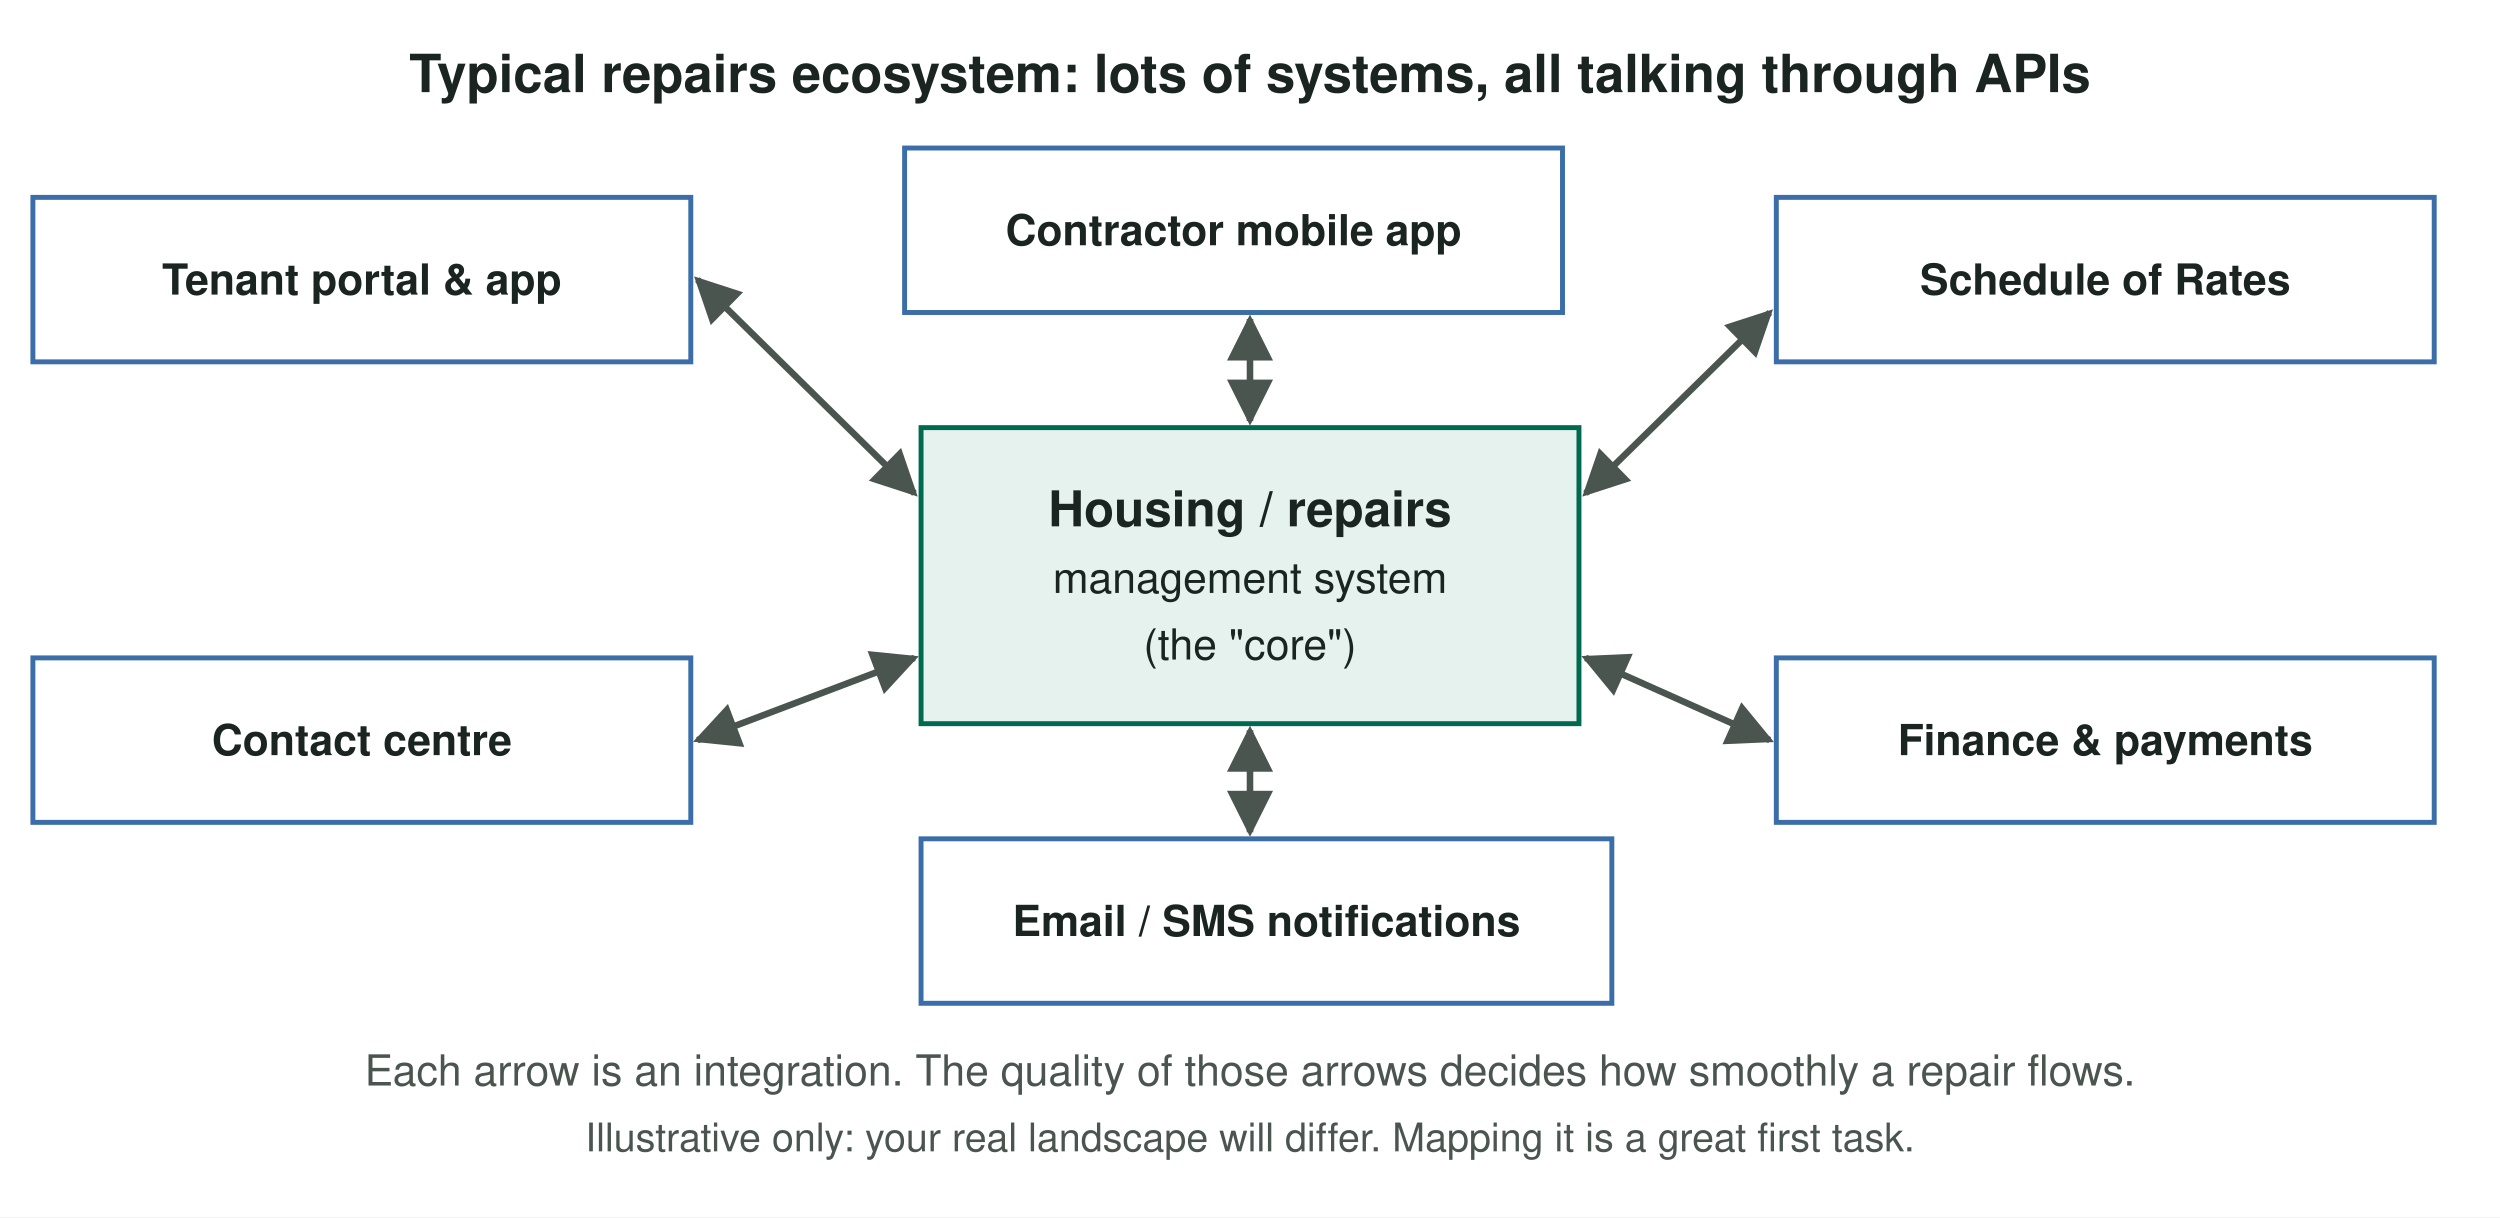
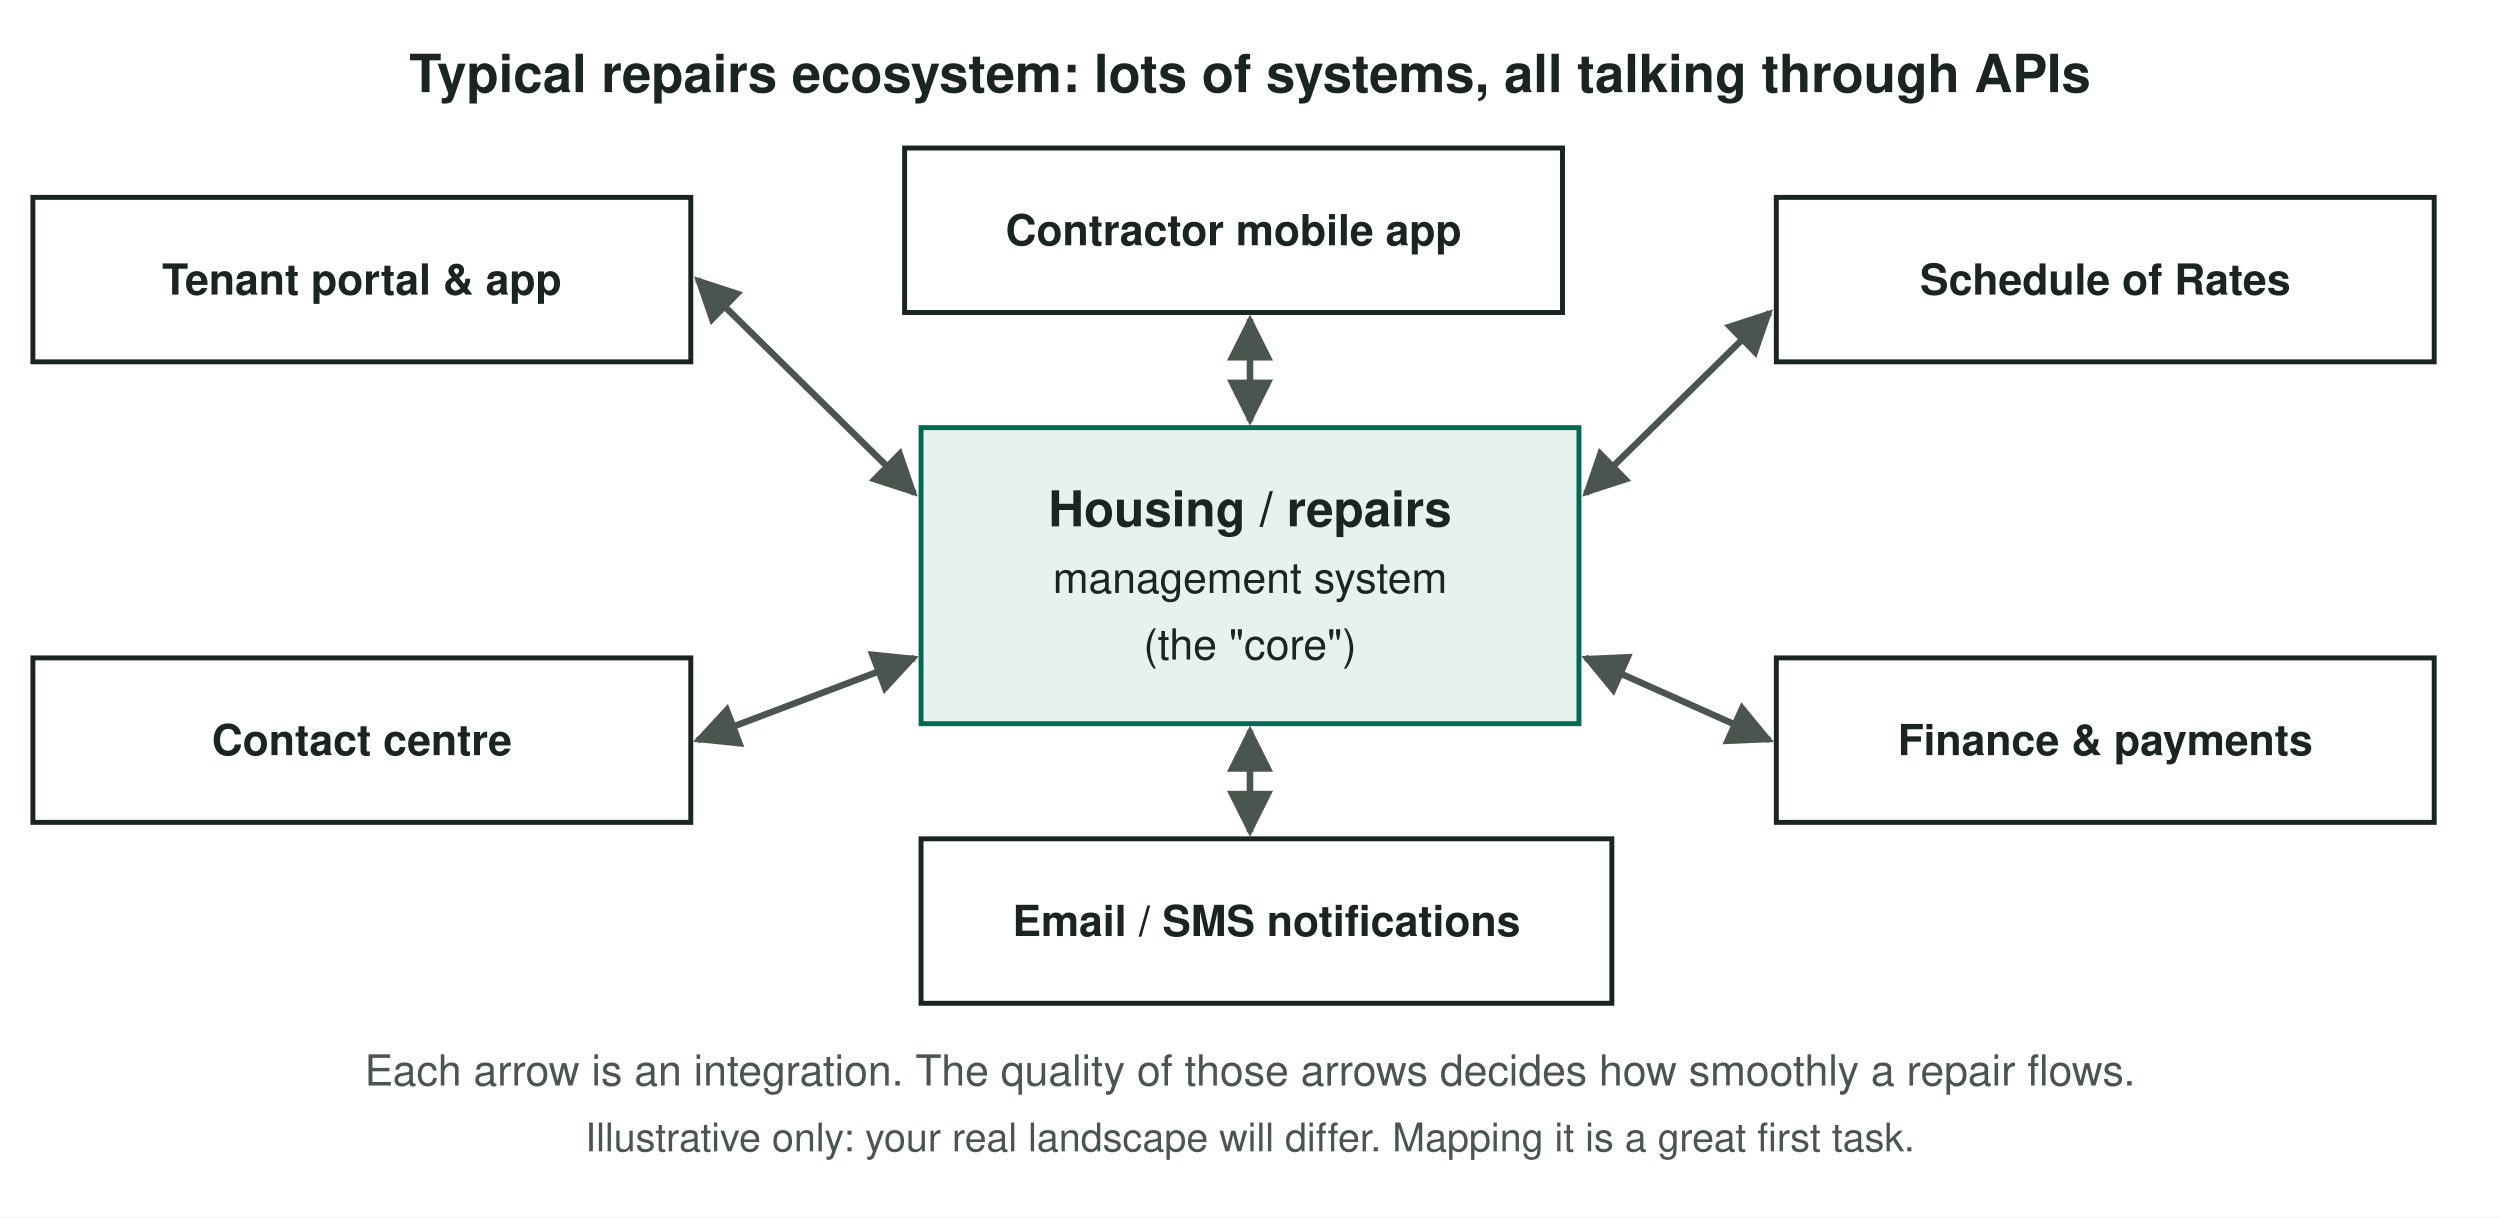
<svg xmlns="http://www.w3.org/2000/svg" viewBox="0 0 760 370" role="img" aria-label="Repairs systems connected through APIs" font-family="-apple-system,BlinkMacSystemFont,Segoe UI,Helvetica,Arial,sans-serif">
  <defs>
    <marker id="a" viewBox="0 0 10 10" refX="9" refY="5" markerWidth="7" markerHeight="7" orient="auto-start-reverse">
      <path d="M0 0L10 5L0 10z" fill="#4a5550" />
    </marker>
  </defs>
  <rect width="760" height="370" fill="#fff" />
  <text x="380" y="28" text-anchor="middle" font-size="16" font-weight="700" fill="#1a2420">Typical repairs ecosystem: lots of systems, all talking through APIs</text>
  <rect x="280" y="130" width="200" height="90" rx="0" fill="#e6f2ee" stroke="#006A51" stroke-width="1.5" />
  <text x="380.0" y="160.0" text-anchor="middle" font-size="15" font-weight="700" fill="#1a2420">Housing / repairs</text>
  <text x="380.0" y="180.25" text-anchor="middle" font-size="13" font-weight="400" fill="#1a2420">management system</text>
  <text x="380.0" y="200.5" text-anchor="middle" font-size="13" font-weight="400" fill="#1a2420">(the "core")</text>
-   <rect x="10" y="60" width="200" height="50" rx="0" fill="#fff" stroke="#3b6ea8" stroke-width="1.5" />
+   <rect x="10" y="60" width="200" height="50" rx="0" fill="#fff" stroke="#1a2420" stroke-width="1.5" />
  <text x="110.0" y="89.55" text-anchor="middle" font-size="13" font-weight="700" fill="#1a2420">Tenant portal &amp; app</text>
-   <rect x="10" y="200" width="200" height="50" rx="0" fill="#fff" stroke="#3b6ea8" stroke-width="1.5" />
+   <rect x="10" y="200" width="200" height="50" rx="0" fill="#fff" stroke="#1a2420" stroke-width="1.5" />
  <text x="110.0" y="229.55" text-anchor="middle" font-size="13" font-weight="700" fill="#1a2420">Contact centre</text>
-   <rect x="275" y="45" width="200" height="50" rx="0" fill="#fff" stroke="#3b6ea8" stroke-width="1.5" />
+   <rect x="275" y="45" width="200" height="50" rx="0" fill="#fff" stroke="#1a2420" stroke-width="1.5" />
  <text x="375.0" y="74.55" text-anchor="middle" font-size="13" font-weight="700" fill="#1a2420">Contractor mobile app</text>
-   <rect x="540" y="60" width="200" height="50" rx="0" fill="#fff" stroke="#3b6ea8" stroke-width="1.5" />
+   <rect x="540" y="60" width="200" height="50" rx="0" fill="#fff" stroke="#1a2420" stroke-width="1.5" />
  <text x="640.0" y="89.55" text-anchor="middle" font-size="13" font-weight="700" fill="#1a2420">Schedule of Rates</text>
-   <rect x="540" y="200" width="200" height="50" rx="0" fill="#fff" stroke="#3b6ea8" stroke-width="1.5" />
+   <rect x="540" y="200" width="200" height="50" rx="0" fill="#fff" stroke="#1a2420" stroke-width="1.5" />
  <text x="640.0" y="229.55" text-anchor="middle" font-size="13" font-weight="700" fill="#1a2420">Finance &amp; payments</text>
-   <rect x="280" y="255" width="210" height="50" rx="0" fill="#fff" stroke="#3b6ea8" stroke-width="1.5" />
+   <rect x="280" y="255" width="210" height="50" rx="0" fill="#fff" stroke="#1a2420" stroke-width="1.5" />
  <text x="385.0" y="284.55" text-anchor="middle" font-size="13" font-weight="700" fill="#1a2420">Email / SMS notifications</text>
  <line x1="212" y1="85" x2="278" y2="150" stroke="#4a5550" stroke-width="2" marker-end="url(#a)" marker-start="url(#a)" />
  <line x1="212" y1="225" x2="278" y2="200" stroke="#4a5550" stroke-width="2" marker-end="url(#a)" marker-start="url(#a)" />
  <line x1="380" y1="97" x2="380" y2="128" stroke="#4a5550" stroke-width="2" marker-end="url(#a)" marker-start="url(#a)" />
  <line x1="482" y1="150" x2="538" y2="95" stroke="#4a5550" stroke-width="2" marker-end="url(#a)" marker-start="url(#a)" />
  <line x1="482" y1="200" x2="538" y2="225" stroke="#4a5550" stroke-width="2" marker-end="url(#a)" marker-start="url(#a)" />
  <line x1="380" y1="222" x2="380" y2="253" stroke="#4a5550" stroke-width="2" marker-end="url(#a)" marker-start="url(#a)" />
  <text x="380" y="330" text-anchor="middle" font-size="13" font-weight="400" fill="#4a5550">Each arrow is an integration. The quality of those arrows decides how smoothly a repair flows.</text>
  <text x="380" y="350" text-anchor="middle" font-size="12" font-weight="400" fill="#4a5550">Illustrative only: your real landscape will differ. Mapping it is a great first task.</text>
</svg>
